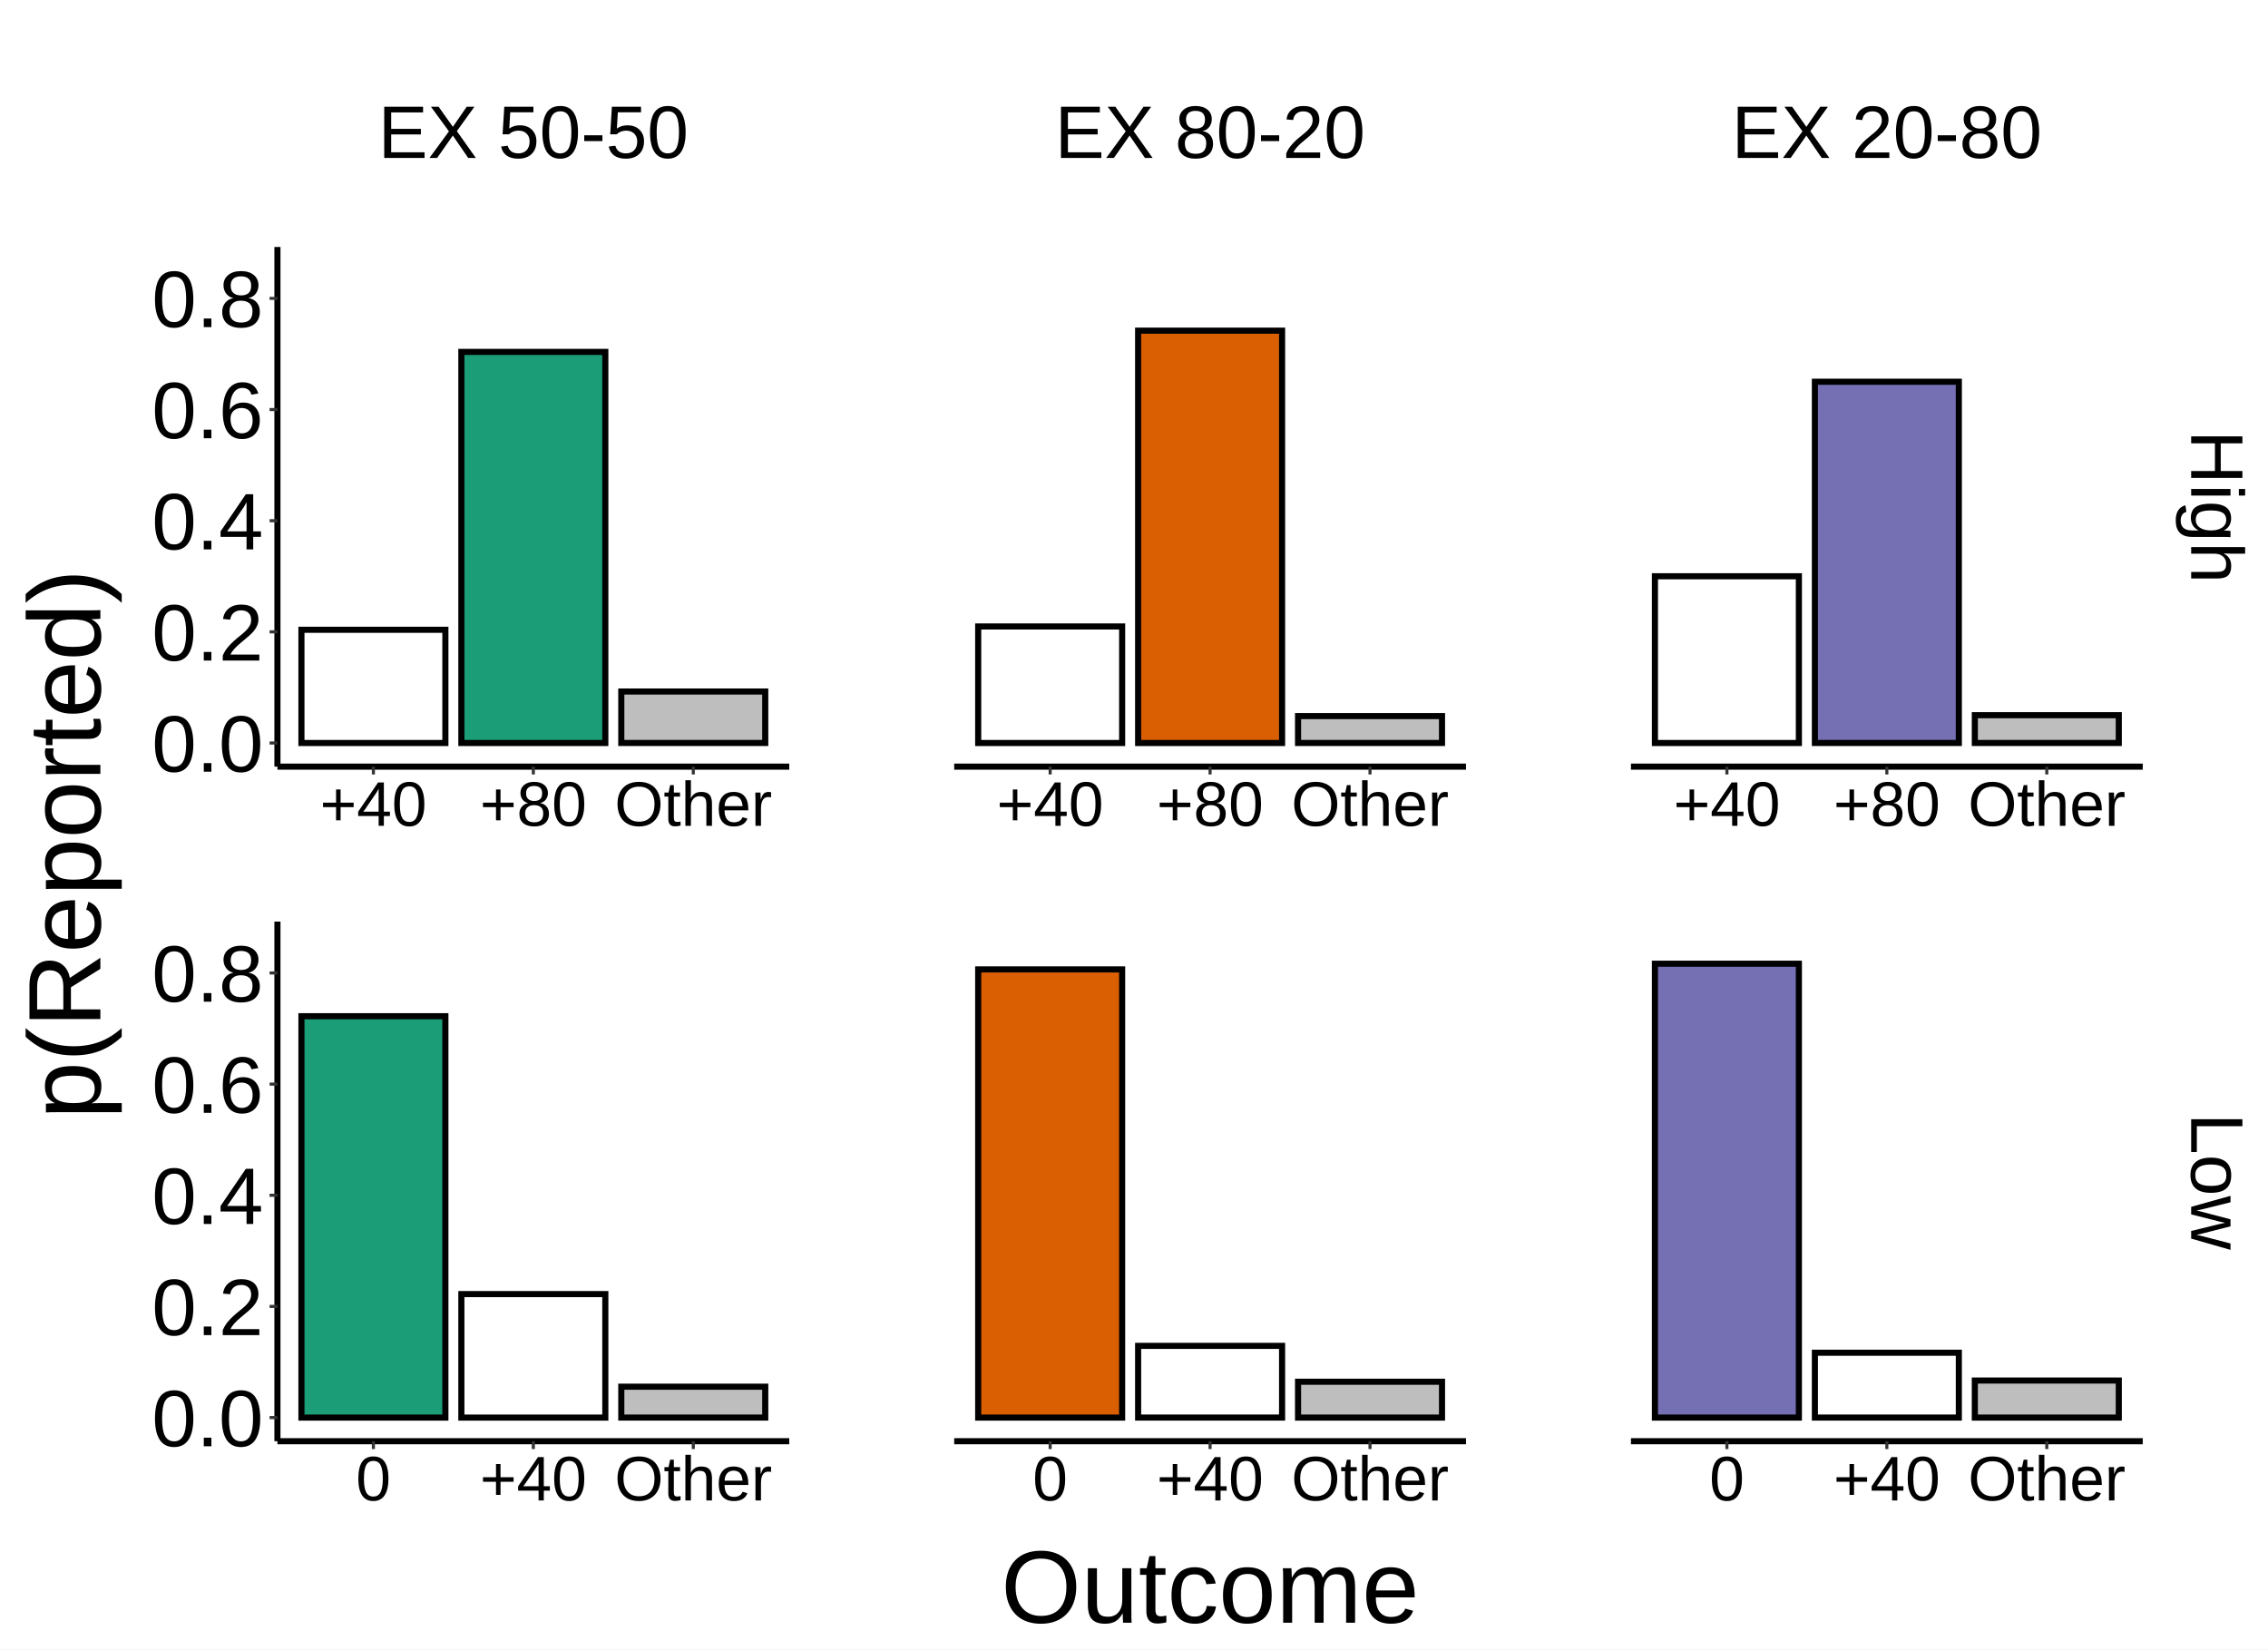
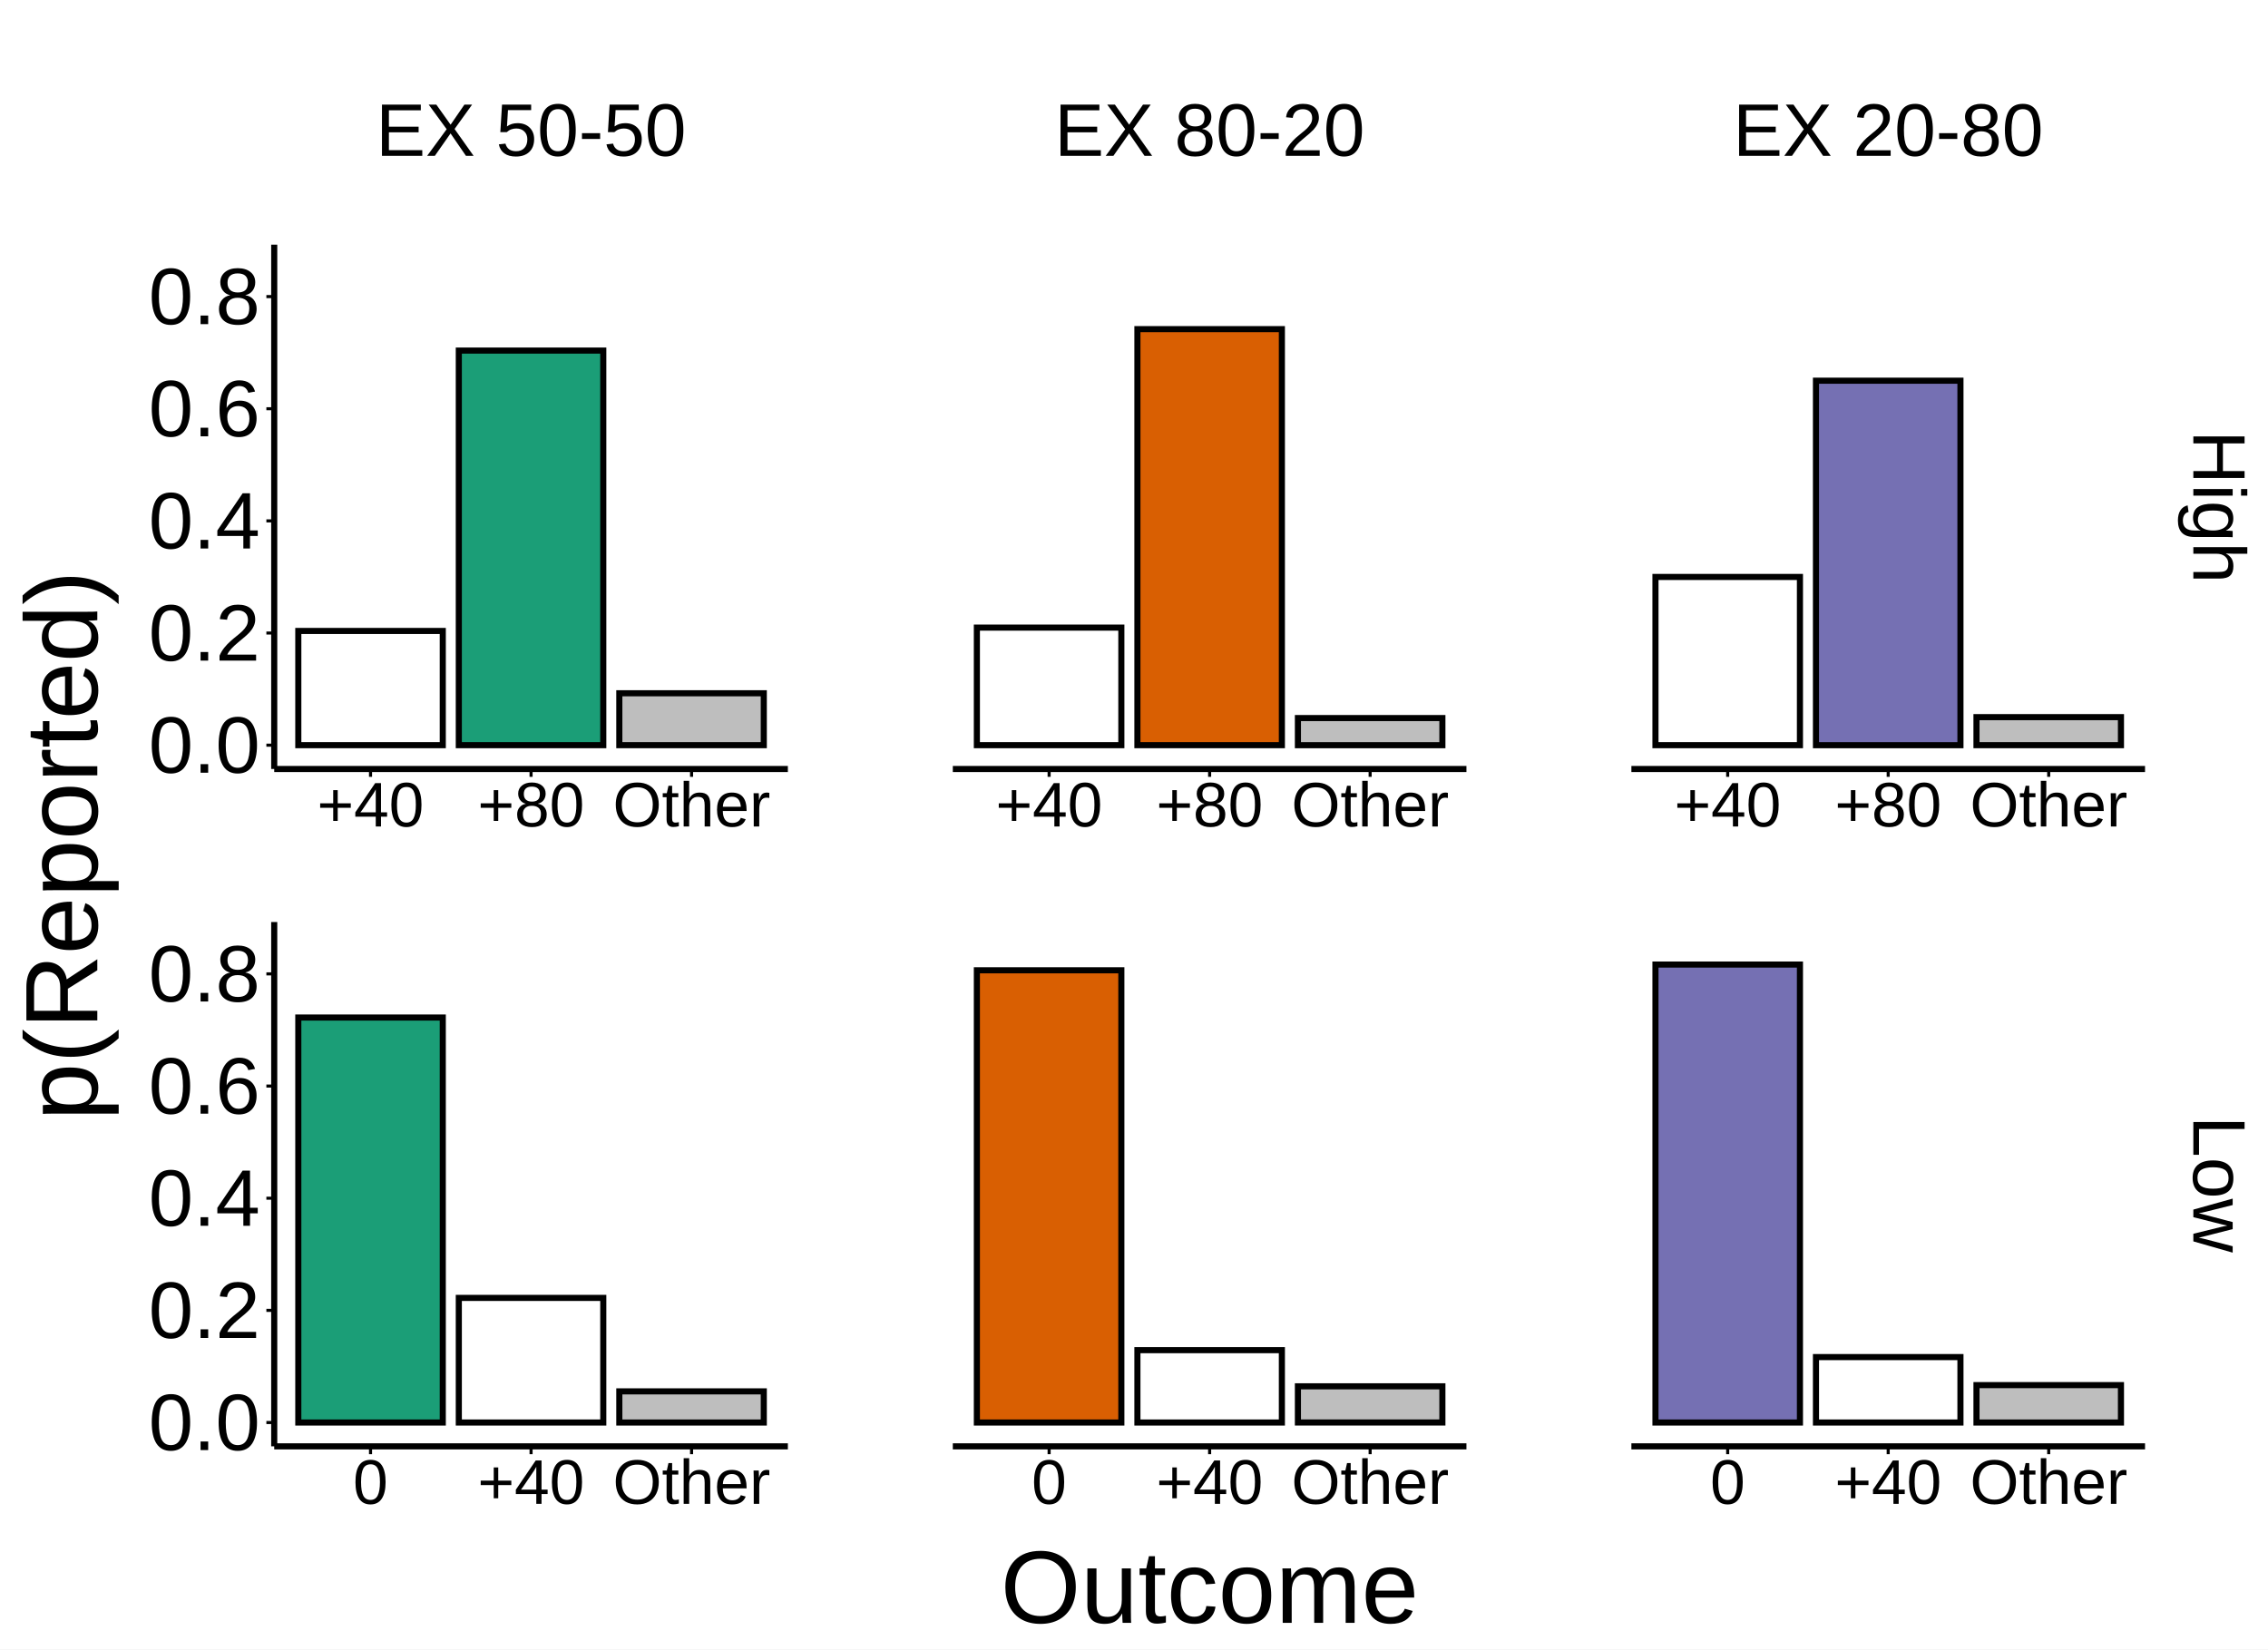
<svg xmlns="http://www.w3.org/2000/svg" width="792.00pt" height="576.00pt" viewBox="0 0 792.00 576.00">
  <g class="svglite">
    <defs>
      <style type="text/css">
    .svglite line, .svglite polyline, .svglite polygon, .svglite path, .svglite rect, .svglite circle {
      fill: none;
      stroke: #000000;
      stroke-linecap: round;
      stroke-linejoin: round;
      stroke-miterlimit: 10.00;
    }
    .svglite text {
      white-space: pre;
    }
    .svglite g.glyphgroup path {
      fill: inherit;
      stroke: none;
    }
  </style>
    </defs>
    <rect width="100%" height="100%" style="stroke: none; fill: #FFFFFF;" />
    <defs>
      <clipPath id="cpMC4wMHw3OTIuMDB8MC4wMHw1NzYuMDA=">
        <rect x="0.00" y="0.00" width="792.00" height="576.00" />
      </clipPath>
    </defs>
    <g clip-path="url(#cpMC4wMHw3OTIuMDB8MC4wMHw1NzYuMDA=)">
-       <rect x="0.00" y="0.00" width="792.00" height="576.00" style="stroke-width: 1.07; stroke: #FFFFFF; fill: #FFFFFF;" />
-     </g>
-     <defs>
-       <clipPath id="cpOTYuODh8Mjc1LjYxfDg2LjI2fDI2Ny43NA==">
-         <rect x="96.88" y="86.26" width="178.73" height="181.48" />
-       </clipPath>
-     </defs>
-     <g clip-path="url(#cpOTYuODh8Mjc1LjYxfDg2LjI2fDI2Ny43NA==)">
-       <rect x="96.88" y="86.26" width="178.73" height="181.48" style="stroke-width: 1.07; stroke: none; fill: #FFFFFF;" />
-       <rect x="105.26" y="219.95" width="50.27" height="39.54" style="stroke-width: 2.13; stroke-linecap: butt; stroke-linejoin: miter; fill: #FFFFFF;" />
-       <rect x="161.11" y="122.90" width="50.27" height="136.59" style="stroke-width: 2.13; stroke-linecap: butt; stroke-linejoin: miter; fill: #1B9E77;" />
-       <rect x="216.96" y="241.51" width="50.27" height="17.97" style="stroke-width: 2.13; stroke-linecap: butt; stroke-linejoin: miter; fill: #BEBEBE;" />
-     </g>
-     <g clip-path="url(#cpMC4wMHw3OTIuMDB8MC4wMHw1NzYuMDA=)">
- </g>
-     <defs>
-       <clipPath id="cpMzMzLjIxfDUxMS45NHw4Ni4yNnwyNjcuNzQ=">
-         <rect x="333.21" y="86.26" width="178.73" height="181.48" />
-       </clipPath>
-     </defs>
-     <g clip-path="url(#cpMzMzLjIxfDUxMS45NHw4Ni4yNnwyNjcuNzQ=)">
-       <rect x="333.21" y="86.26" width="178.73" height="181.48" style="stroke-width: 1.07; stroke: none; fill: #FFFFFF;" />
-       <rect x="341.59" y="218.79" width="50.27" height="40.70" style="stroke-width: 2.13; stroke-linecap: butt; stroke-linejoin: miter; fill: #FFFFFF;" />
-       <rect x="397.44" y="115.48" width="50.27" height="144.01" style="stroke-width: 2.13; stroke-linecap: butt; stroke-linejoin: miter; fill: #D95F02;" />
-       <rect x="453.29" y="250.09" width="50.27" height="9.39" style="stroke-width: 2.13; stroke-linecap: butt; stroke-linejoin: miter; fill: #BEBEBE;" />
-     </g>
-     <g clip-path="url(#cpMC4wMHw3OTIuMDB8MC4wMHw1NzYuMDA=)">
- </g>
-     <defs>
-       <clipPath id="cpNTY5LjU0fDc0OC4yNnw4Ni4yNnwyNjcuNzQ=">
-         <rect x="569.54" y="86.26" width="178.73" height="181.48" />
-       </clipPath>
-     </defs>
-     <g clip-path="url(#cpNTY5LjU0fDc0OC4yNnw4Ni4yNnwyNjcuNzQ=)">
-       <rect x="569.54" y="86.26" width="178.73" height="181.48" style="stroke-width: 1.07; stroke: none; fill: #FFFFFF;" />
-       <rect x="577.91" y="201.26" width="50.27" height="58.23" style="stroke-width: 2.13; stroke-linecap: butt; stroke-linejoin: miter; fill: #FFFFFF;" />
-       <rect x="633.77" y="133.32" width="50.27" height="126.16" style="stroke-width: 2.13; stroke-linecap: butt; stroke-linejoin: miter; fill: #7570B3;" />
-       <rect x="689.62" y="249.78" width="50.27" height="9.70" style="stroke-width: 2.13; stroke-linecap: butt; stroke-linejoin: miter; fill: #BEBEBE;" />
-     </g>
-     <g clip-path="url(#cpMC4wMHw3OTIuMDB8MC4wMHw1NzYuMDA=)">
- </g>
-     <defs>
-       <clipPath id="cpOTYuODh8Mjc1LjYxfDMyMS44Nnw1MDMuMzQ=">
-         <rect x="96.88" y="321.86" width="178.73" height="181.48" />
-       </clipPath>
-     </defs>
-     <g clip-path="url(#cpOTYuODh8Mjc1LjYxfDMyMS44Nnw1MDMuMzQ=)">
-       <rect x="96.88" y="321.86" width="178.73" height="181.48" style="stroke-width: 1.07; stroke: none; fill: #FFFFFF;" />
-       <rect x="161.11" y="451.96" width="50.27" height="43.13" style="stroke-width: 2.13; stroke-linecap: butt; stroke-linejoin: miter; fill: #FFFFFF;" />
-       <rect x="105.26" y="354.91" width="50.27" height="140.18" style="stroke-width: 2.13; stroke-linecap: butt; stroke-linejoin: miter; fill: #1B9E77;" />
-       <rect x="216.96" y="484.30" width="50.27" height="10.78" style="stroke-width: 2.13; stroke-linecap: butt; stroke-linejoin: miter; fill: #BEBEBE;" />
-     </g>
-     <g clip-path="url(#cpMC4wMHw3OTIuMDB8MC4wMHw1NzYuMDA=)">
- </g>
-     <defs>
-       <clipPath id="cpMzMzLjIxfDUxMS45NHwzMjEuODZ8NTAzLjM0">
-         <rect x="333.21" y="321.86" width="178.73" height="181.48" />
-       </clipPath>
-     </defs>
-     <g clip-path="url(#cpMzMzLjIxfDUxMS45NHwzMjEuODZ8NTAzLjM0)">
-       <rect x="333.21" y="321.86" width="178.73" height="181.48" style="stroke-width: 1.07; stroke: none; fill: #FFFFFF;" />
-       <rect x="397.44" y="470.04" width="50.27" height="25.04" style="stroke-width: 2.13; stroke-linecap: butt; stroke-linejoin: miter; fill: #FFFFFF;" />
-       <rect x="341.59" y="338.56" width="50.27" height="156.53" style="stroke-width: 2.13; stroke-linecap: butt; stroke-linejoin: miter; fill: #D95F02;" />
-       <rect x="453.29" y="482.57" width="50.27" height="12.52" style="stroke-width: 2.13; stroke-linecap: butt; stroke-linejoin: miter; fill: #BEBEBE;" />
-     </g>
-     <g clip-path="url(#cpMC4wMHw3OTIuMDB8MC4wMHw1NzYuMDA=)">
- </g>
-     <defs>
-       <clipPath id="cpNTY5LjU0fDc0OC4yNnwzMjEuODZ8NTAzLjM0">
-         <rect x="569.54" y="321.86" width="178.73" height="181.48" />
-       </clipPath>
-     </defs>
-     <g clip-path="url(#cpNTY5LjU0fDc0OC4yNnwzMjEuODZ8NTAzLjM0)">
-       <rect x="569.54" y="321.86" width="178.73" height="181.48" style="stroke-width: 1.07; stroke: none; fill: #FFFFFF;" />
-       <rect x="633.77" y="472.44" width="50.27" height="22.64" style="stroke-width: 2.13; stroke-linecap: butt; stroke-linejoin: miter; fill: #FFFFFF;" />
-       <rect x="577.91" y="336.58" width="50.27" height="158.51" style="stroke-width: 2.13; stroke-linecap: butt; stroke-linejoin: miter; fill: #7570B3;" />
-       <rect x="689.62" y="482.15" width="50.27" height="12.94" style="stroke-width: 2.13; stroke-linecap: butt; stroke-linejoin: miter; fill: #BEBEBE;" />
-     </g>
-     <g clip-path="url(#cpMC4wMHw3OTIuMDB8MC4wMHw1NzYuMDA=)">
- </g>
-     <defs>
-       <clipPath id="cpOTYuODh8Mjc1LjYxfDUuNDh8ODYuMjY=">
-         <rect x="96.88" y="5.48" width="178.73" height="80.78" />
-       </clipPath>
-     </defs>
-     <g clip-path="url(#cpOTYuODh8Mjc1LjYxfDUuNDh8ODYuMjY=)">
-       <rect x="96.88" y="5.48" width="178.73" height="80.78" style="stroke-width: 1.07; stroke: #FFFFFF; fill: #FFFFFF;" />
-       <text x="186.24" y="55.17" text-anchor="middle" style="font-size: 26.00px; font-family: &quot;Arial&quot;;" textLength="108.38px" lengthAdjust="spacingAndGlyphs">EX 50-50</text>
-     </g>
-     <g clip-path="url(#cpMC4wMHw3OTIuMDB8MC4wMHw1NzYuMDA=)">
- </g>
-     <defs>
-       <clipPath id="cpMzMzLjIxfDUxMS45NHw1LjQ4fDg2LjI2">
-         <rect x="333.21" y="5.48" width="178.73" height="80.78" />
-       </clipPath>
-     </defs>
-     <g clip-path="url(#cpMzMzLjIxfDUxMS45NHw1LjQ4fDg2LjI2)">
-       <rect x="333.21" y="5.48" width="178.73" height="80.78" style="stroke-width: 1.07; stroke: #FFFFFF; fill: #FFFFFF;" />
-       <text x="422.57" y="55.17" text-anchor="middle" style="font-size: 26.00px; font-family: &quot;Arial&quot;;" textLength="108.38px" lengthAdjust="spacingAndGlyphs">EX 80-20</text>
-     </g>
-     <g clip-path="url(#cpMC4wMHw3OTIuMDB8MC4wMHw1NzYuMDA=)">
- </g>
-     <defs>
-       <clipPath id="cpNTY5LjU0fDc0OC4yNnw1LjQ4fDg2LjI2">
-         <rect x="569.54" y="5.48" width="178.73" height="80.78" />
-       </clipPath>
-     </defs>
-     <g clip-path="url(#cpNTY5LjU0fDc0OC4yNnw1LjQ4fDg2LjI2)">
-       <rect x="569.54" y="5.48" width="178.73" height="80.78" style="stroke-width: 1.07; stroke: #FFFFFF; fill: #FFFFFF;" />
-       <text x="658.90" y="55.17" text-anchor="middle" style="font-size: 26.00px; font-family: &quot;Arial&quot;;" textLength="108.38px" lengthAdjust="spacingAndGlyphs">EX 20-80</text>
-     </g>
-     <g clip-path="url(#cpMC4wMHw3OTIuMDB8MC4wMHw1NzYuMDA=)">
- </g>
-     <defs>
-       <clipPath id="cpNzQ4LjI2fDc4Ni41Mnw4Ni4yNnwyNjcuNzQ=">
-         <rect x="748.26" y="86.26" width="38.26" height="181.48" />
-       </clipPath>
-     </defs>
-     <g clip-path="url(#cpNzQ4LjI2fDc4Ni41Mnw4Ni4yNnwyNjcuNzQ=)">
-       <rect x="748.26" y="86.26" width="38.26" height="181.48" style="stroke-width: 1.07; stroke: #FFFFFF; fill: #FFFFFF;" />
-       <text transform="translate(765.17,177.00) rotate(90)" text-anchor="middle" style="font-size: 26.00px; font-family: &quot;Arial&quot;;" textLength="53.47px" lengthAdjust="spacingAndGlyphs">High</text>
-     </g>
-     <g clip-path="url(#cpMC4wMHw3OTIuMDB8MC4wMHw1NzYuMDA=)">
- </g>
-     <defs>
-       <clipPath id="cpNzQ4LjI2fDc4Ni41MnwzMjEuODZ8NTAzLjM0">
-         <rect x="748.26" y="321.86" width="38.26" height="181.48" />
-       </clipPath>
-     </defs>
-     <g clip-path="url(#cpNzQ4LjI2fDc4Ni41MnwzMjEuODZ8NTAzLjM0)">
-       <rect x="748.26" y="321.86" width="38.26" height="181.48" style="stroke-width: 1.07; stroke: #FFFFFF; fill: #FFFFFF;" />
-       <text transform="translate(765.17,412.60) rotate(90)" text-anchor="middle" style="font-size: 26.00px; font-family: &quot;Arial&quot;;" textLength="47.69px" lengthAdjust="spacingAndGlyphs">Low</text>
-     </g>
-     <g clip-path="url(#cpMC4wMHw3OTIuMDB8MC4wMHw1NzYuMDA=)">
-       <polyline points="96.88,503.34 275.61,503.34 " style="stroke-width: 2.13; stroke-linecap: butt;" />
-       <polyline points="130.39,506.08 130.39,503.34 " style="stroke-width: 1.07; stroke: #333333; stroke-linecap: butt;" />
-       <polyline points="186.24,506.08 186.24,503.34 " style="stroke-width: 1.07; stroke: #333333; stroke-linecap: butt;" />
-       <polyline points="242.10,506.08 242.10,503.34 " style="stroke-width: 1.07; stroke: #333333; stroke-linecap: butt;" />
-       <text x="130.39" y="524.02" text-anchor="middle" style="font-size: 22.00px; font-family: &quot;Arial&quot;;" textLength="12.23px" lengthAdjust="spacingAndGlyphs">0</text>
-       <text x="186.24" y="524.02" text-anchor="middle" style="font-size: 22.00px; font-family: &quot;Arial&quot;;" textLength="37.31px" lengthAdjust="spacingAndGlyphs">+40</text>
-       <text x="242.10" y="524.02" text-anchor="middle" style="font-size: 22.00px; font-family: &quot;Arial&quot;;" textLength="55.02px" lengthAdjust="spacingAndGlyphs">Other</text>
-       <polyline points="333.21,503.34 511.94,503.34 " style="stroke-width: 2.13; stroke-linecap: butt;" />
-       <polyline points="366.72,506.08 366.72,503.34 " style="stroke-width: 1.07; stroke: #333333; stroke-linecap: butt;" />
-       <polyline points="422.57,506.08 422.57,503.34 " style="stroke-width: 1.07; stroke: #333333; stroke-linecap: butt;" />
-       <polyline points="478.42,506.08 478.42,503.34 " style="stroke-width: 1.07; stroke: #333333; stroke-linecap: butt;" />
-       <text x="366.72" y="524.02" text-anchor="middle" style="font-size: 22.00px; font-family: &quot;Arial&quot;;" textLength="12.23px" lengthAdjust="spacingAndGlyphs">0</text>
-       <text x="422.57" y="524.02" text-anchor="middle" style="font-size: 22.00px; font-family: &quot;Arial&quot;;" textLength="37.31px" lengthAdjust="spacingAndGlyphs">+40</text>
-       <text x="478.42" y="524.02" text-anchor="middle" style="font-size: 22.00px; font-family: &quot;Arial&quot;;" textLength="55.02px" lengthAdjust="spacingAndGlyphs">Other</text>
-       <polyline points="569.54,503.34 748.26,503.34 " style="stroke-width: 2.13; stroke-linecap: butt;" />
-       <polyline points="603.05,506.08 603.05,503.34 " style="stroke-width: 1.07; stroke: #333333; stroke-linecap: butt;" />
-       <polyline points="658.90,506.08 658.90,503.34 " style="stroke-width: 1.07; stroke: #333333; stroke-linecap: butt;" />
-       <polyline points="714.75,506.08 714.75,503.34 " style="stroke-width: 1.07; stroke: #333333; stroke-linecap: butt;" />
-       <text x="603.05" y="524.02" text-anchor="middle" style="font-size: 22.00px; font-family: &quot;Arial&quot;;" textLength="12.23px" lengthAdjust="spacingAndGlyphs">0</text>
-       <text x="658.90" y="524.02" text-anchor="middle" style="font-size: 22.00px; font-family: &quot;Arial&quot;;" textLength="37.31px" lengthAdjust="spacingAndGlyphs">+40</text>
-       <text x="714.75" y="524.02" text-anchor="middle" style="font-size: 22.00px; font-family: &quot;Arial&quot;;" textLength="55.02px" lengthAdjust="spacingAndGlyphs">Other</text>
-       <polyline points="96.88,267.74 275.61,267.74 " style="stroke-width: 2.13; stroke-linecap: butt;" />
-       <polyline points="130.39,270.48 130.39,267.74 " style="stroke-width: 1.07; stroke: #333333; stroke-linecap: butt;" />
-       <polyline points="186.24,270.48 186.24,267.74 " style="stroke-width: 1.07; stroke: #333333; stroke-linecap: butt;" />
-       <polyline points="242.10,270.48 242.10,267.74 " style="stroke-width: 1.07; stroke: #333333; stroke-linecap: butt;" />
-       <text x="130.39" y="288.42" text-anchor="middle" style="font-size: 22.00px; font-family: &quot;Arial&quot;;" textLength="37.31px" lengthAdjust="spacingAndGlyphs">+40</text>
-       <text x="186.24" y="288.42" text-anchor="middle" style="font-size: 22.00px; font-family: &quot;Arial&quot;;" textLength="37.31px" lengthAdjust="spacingAndGlyphs">+80</text>
-       <text x="242.10" y="288.42" text-anchor="middle" style="font-size: 22.00px; font-family: &quot;Arial&quot;;" textLength="55.02px" lengthAdjust="spacingAndGlyphs">Other</text>
-       <polyline points="333.21,267.74 511.94,267.74 " style="stroke-width: 2.13; stroke-linecap: butt;" />
-       <polyline points="366.72,270.48 366.72,267.74 " style="stroke-width: 1.07; stroke: #333333; stroke-linecap: butt;" />
-       <polyline points="422.57,270.48 422.57,267.74 " style="stroke-width: 1.07; stroke: #333333; stroke-linecap: butt;" />
-       <polyline points="478.42,270.48 478.42,267.74 " style="stroke-width: 1.07; stroke: #333333; stroke-linecap: butt;" />
-       <text x="366.72" y="288.42" text-anchor="middle" style="font-size: 22.00px; font-family: &quot;Arial&quot;;" textLength="37.31px" lengthAdjust="spacingAndGlyphs">+40</text>
-       <text x="422.57" y="288.42" text-anchor="middle" style="font-size: 22.00px; font-family: &quot;Arial&quot;;" textLength="37.31px" lengthAdjust="spacingAndGlyphs">+80</text>
-       <text x="478.42" y="288.42" text-anchor="middle" style="font-size: 22.00px; font-family: &quot;Arial&quot;;" textLength="55.02px" lengthAdjust="spacingAndGlyphs">Other</text>
-       <polyline points="569.54,267.74 748.26,267.74 " style="stroke-width: 2.13; stroke-linecap: butt;" />
-       <polyline points="603.05,270.48 603.05,267.74 " style="stroke-width: 1.07; stroke: #333333; stroke-linecap: butt;" />
-       <polyline points="658.90,270.48 658.90,267.74 " style="stroke-width: 1.07; stroke: #333333; stroke-linecap: butt;" />
-       <polyline points="714.75,270.48 714.75,267.74 " style="stroke-width: 1.07; stroke: #333333; stroke-linecap: butt;" />
-       <text x="603.05" y="288.42" text-anchor="middle" style="font-size: 22.00px; font-family: &quot;Arial&quot;;" textLength="37.31px" lengthAdjust="spacingAndGlyphs">+40</text>
-       <text x="658.90" y="288.42" text-anchor="middle" style="font-size: 22.00px; font-family: &quot;Arial&quot;;" textLength="37.31px" lengthAdjust="spacingAndGlyphs">+80</text>
-       <text x="714.75" y="288.42" text-anchor="middle" style="font-size: 22.00px; font-family: &quot;Arial&quot;;" textLength="55.02px" lengthAdjust="spacingAndGlyphs">Other</text>
-       <polyline points="96.88,267.74 96.88,86.26 " style="stroke-width: 2.13; stroke-linecap: butt;" />
-       <text x="91.95" y="269.51" text-anchor="end" style="font-size: 28.00px; font-family: &quot;Arial&quot;;" textLength="38.94px" lengthAdjust="spacingAndGlyphs">0.0</text>
-       <text x="91.95" y="230.69" text-anchor="end" style="font-size: 28.00px; font-family: &quot;Arial&quot;;" textLength="38.94px" lengthAdjust="spacingAndGlyphs">0.2</text>
-       <text x="91.95" y="191.87" text-anchor="end" style="font-size: 28.00px; font-family: &quot;Arial&quot;;" textLength="38.94px" lengthAdjust="spacingAndGlyphs">0.4</text>
-       <text x="91.95" y="153.05" text-anchor="end" style="font-size: 28.00px; font-family: &quot;Arial&quot;;" textLength="38.94px" lengthAdjust="spacingAndGlyphs">0.6</text>
-       <text x="91.95" y="114.23" text-anchor="end" style="font-size: 28.00px; font-family: &quot;Arial&quot;;" textLength="38.94px" lengthAdjust="spacingAndGlyphs">0.8</text>
-       <polyline points="94.14,259.49 96.88,259.49 " style="stroke-width: 1.07; stroke: #333333; stroke-linecap: butt;" />
-       <polyline points="94.14,220.67 96.88,220.67 " style="stroke-width: 1.07; stroke: #333333; stroke-linecap: butt;" />
-       <polyline points="94.14,181.85 96.88,181.85 " style="stroke-width: 1.07; stroke: #333333; stroke-linecap: butt;" />
-       <polyline points="94.14,143.03 96.88,143.03 " style="stroke-width: 1.07; stroke: #333333; stroke-linecap: butt;" />
-       <polyline points="94.14,104.21 96.88,104.21 " style="stroke-width: 1.07; stroke: #333333; stroke-linecap: butt;" />
-       <polyline points="96.88,503.34 96.88,321.86 " style="stroke-width: 2.13; stroke-linecap: butt;" />
-       <text x="91.95" y="505.11" text-anchor="end" style="font-size: 28.00px; font-family: &quot;Arial&quot;;" textLength="38.94px" lengthAdjust="spacingAndGlyphs">0.0</text>
-       <text x="91.95" y="466.29" text-anchor="end" style="font-size: 28.00px; font-family: &quot;Arial&quot;;" textLength="38.94px" lengthAdjust="spacingAndGlyphs">0.2</text>
-       <text x="91.95" y="427.47" text-anchor="end" style="font-size: 28.00px; font-family: &quot;Arial&quot;;" textLength="38.94px" lengthAdjust="spacingAndGlyphs">0.4</text>
-       <text x="91.95" y="388.65" text-anchor="end" style="font-size: 28.00px; font-family: &quot;Arial&quot;;" textLength="38.94px" lengthAdjust="spacingAndGlyphs">0.6</text>
-       <text x="91.95" y="349.83" text-anchor="end" style="font-size: 28.00px; font-family: &quot;Arial&quot;;" textLength="38.94px" lengthAdjust="spacingAndGlyphs">0.8</text>
-       <polyline points="94.14,495.09 96.88,495.09 " style="stroke-width: 1.07; stroke: #333333; stroke-linecap: butt;" />
-       <polyline points="94.14,456.27 96.88,456.27 " style="stroke-width: 1.07; stroke: #333333; stroke-linecap: butt;" />
-       <polyline points="94.14,417.45 96.88,417.45 " style="stroke-width: 1.07; stroke: #333333; stroke-linecap: butt;" />
-       <polyline points="94.14,378.63 96.88,378.63 " style="stroke-width: 1.07; stroke: #333333; stroke-linecap: butt;" />
-       <polyline points="94.14,339.81 96.88,339.81 " style="stroke-width: 1.07; stroke: #333333; stroke-linecap: butt;" />
-       <text x="422.57" y="566.73" text-anchor="middle" style="font-size: 36.00px; font-family: &quot;Arial&quot;;" textLength="146.03px" lengthAdjust="spacingAndGlyphs">Outcome</text>
-       <text transform="translate(35.05,294.80) rotate(-90)" text-anchor="middle" style="font-size: 36.00px; font-family: &quot;Arial&quot;;" textLength="192.05px" lengthAdjust="spacingAndGlyphs">p(Reported)</text>
+       <rect x="0" y="0.00" width="792.00" height="576.00" style="stroke-width: 1.07; stroke: #FFFFFF; fill: #FFFFFF;" />
+     </g>
+     <defs>
+       <clipPath id="cpOTUuNzZ8Mjc1LjEzfDg1LjQ2fDI2OC41Nw==">
+         <rect x="95.76" y="85.46" width="179.36" height="183.11" />
+       </clipPath>
+     </defs>
+     <g clip-path="url(#cpOTUuNzZ8Mjc1LjEzfDg1LjQ2fDI2OC41Nw==)">
+       <rect x="95.76" y="85.46" width="179.36" height="183.11" style="stroke-width: 1.07; stroke: none; fill: #FFFFFF;" />
+       <rect x="104.17" y="220.36" width="50.45" height="39.89" style="stroke-width: 2.13; stroke-linecap: butt; stroke-linejoin: miter; fill: #FFFFFF;" />
+       <rect x="160.22" y="122.44" width="50.45" height="137.81" style="stroke-width: 2.13; stroke-linecap: butt; stroke-linejoin: miter; fill: #1B9E77;" />
+       <rect x="216.27" y="242.12" width="50.45" height="18.13" style="stroke-width: 2.13; stroke-linecap: butt; stroke-linejoin: miter; fill: #BEBEBE;" />
+     </g>
+     <g clip-path="url(#cpMC4wMHw3OTIuMDB8MC4wMHw1NzYuMDA=)">
+ </g>
+     <defs>
+       <clipPath id="cpMzMyLjczfDUxMi4wOXw4NS40NnwyNjguNTc=">
+         <rect x="332.73" y="85.46" width="179.36" height="183.11" />
+       </clipPath>
+     </defs>
+     <g clip-path="url(#cpMzMyLjczfDUxMi4wOXw4NS40NnwyNjguNTc=)">
+       <rect x="332.73" y="85.46" width="179.36" height="183.11" style="stroke-width: 1.07; stroke: none; fill: #FFFFFF;" />
+       <rect x="341.13" y="219.19" width="50.45" height="41.06" style="stroke-width: 2.13; stroke-linecap: butt; stroke-linejoin: miter; fill: #FFFFFF;" />
+       <rect x="397.19" y="114.95" width="50.45" height="145.30" style="stroke-width: 2.13; stroke-linecap: butt; stroke-linejoin: miter; fill: #D95F02;" />
+       <rect x="453.24" y="250.78" width="50.45" height="9.48" style="stroke-width: 2.13; stroke-linecap: butt; stroke-linejoin: miter; fill: #BEBEBE;" />
+     </g>
+     <g clip-path="url(#cpMC4wMHw3OTIuMDB8MC4wMHw1NzYuMDA=)">
+ </g>
+     <defs>
+       <clipPath id="cpNTY5LjY5fDc0OS4wNnw4NS40NnwyNjguNTc=">
+         <rect x="569.69" y="85.46" width="179.36" height="183.11" />
+       </clipPath>
+     </defs>
+     <g clip-path="url(#cpNTY5LjY5fDc0OS4wNnw4NS40NnwyNjguNTc=)">
+       <rect x="569.69" y="85.46" width="179.36" height="183.11" style="stroke-width: 1.07; stroke: none; fill: #FFFFFF;" />
+       <rect x="578.10" y="201.50" width="50.45" height="58.75" style="stroke-width: 2.13; stroke-linecap: butt; stroke-linejoin: miter; fill: #FFFFFF;" />
+       <rect x="634.15" y="132.96" width="50.45" height="127.30" style="stroke-width: 2.13; stroke-linecap: butt; stroke-linejoin: miter; fill: #7570B3;" />
+       <rect x="690.20" y="250.46" width="50.45" height="9.79" style="stroke-width: 2.13; stroke-linecap: butt; stroke-linejoin: miter; fill: #BEBEBE;" />
+     </g>
+     <g clip-path="url(#cpMC4wMHw3OTIuMDB8MC4wMHw1NzYuMDA=)">
+ </g>
+     <defs>
+       <clipPath id="cpOTUuNzZ8Mjc1LjEzfDMyMi4wMnw1MDUuMTM=">
+         <rect x="95.76" y="322.02" width="179.36" height="183.11" />
+       </clipPath>
+     </defs>
+     <g clip-path="url(#cpOTUuNzZ8Mjc1LjEzfDMyMi4wMnw1MDUuMTM=)">
+       <rect x="95.76" y="322.02" width="179.36" height="183.11" style="stroke-width: 1.07; stroke: none; fill: #FFFFFF;" />
+       <rect x="160.22" y="453.29" width="50.45" height="43.52" style="stroke-width: 2.13; stroke-linecap: butt; stroke-linejoin: miter; fill: #FFFFFF;" />
+       <rect x="104.17" y="355.37" width="50.45" height="141.44" style="stroke-width: 2.13; stroke-linecap: butt; stroke-linejoin: miter; fill: #1B9E77;" />
+       <rect x="216.27" y="485.93" width="50.45" height="10.88" style="stroke-width: 2.13; stroke-linecap: butt; stroke-linejoin: miter; fill: #BEBEBE;" />
+     </g>
+     <g clip-path="url(#cpMC4wMHw3OTIuMDB8MC4wMHw1NzYuMDA=)">
+ </g>
+     <defs>
+       <clipPath id="cpMzMyLjczfDUxMi4wOXwzMjIuMDJ8NTA1LjEz">
+         <rect x="332.73" y="322.02" width="179.36" height="183.11" />
+       </clipPath>
+     </defs>
+     <g clip-path="url(#cpMzMyLjczfDUxMi4wOXwzMjIuMDJ8NTA1LjEz)">
+       <rect x="332.73" y="322.02" width="179.36" height="183.11" style="stroke-width: 1.07; stroke: none; fill: #FFFFFF;" />
+       <rect x="397.19" y="471.54" width="50.45" height="25.27" style="stroke-width: 2.13; stroke-linecap: butt; stroke-linejoin: miter; fill: #FFFFFF;" />
+       <rect x="341.13" y="338.87" width="50.45" height="157.94" style="stroke-width: 2.13; stroke-linecap: butt; stroke-linejoin: miter; fill: #D95F02;" />
+       <rect x="453.24" y="484.17" width="50.45" height="12.63" style="stroke-width: 2.13; stroke-linecap: butt; stroke-linejoin: miter; fill: #BEBEBE;" />
+     </g>
+     <g clip-path="url(#cpMC4wMHw3OTIuMDB8MC4wMHw1NzYuMDA=)">
+ </g>
+     <defs>
+       <clipPath id="cpNTY5LjY5fDc0OS4wNnwzMjIuMDJ8NTA1LjEz">
+         <rect x="569.69" y="322.02" width="179.36" height="183.11" />
+       </clipPath>
+     </defs>
+     <g clip-path="url(#cpNTY5LjY5fDc0OS4wNnwzMjIuMDJ8NTA1LjEz)">
+       <rect x="569.69" y="322.02" width="179.36" height="183.11" style="stroke-width: 1.07; stroke: none; fill: #FFFFFF;" />
+       <rect x="634.15" y="473.96" width="50.45" height="22.85" style="stroke-width: 2.13; stroke-linecap: butt; stroke-linejoin: miter; fill: #FFFFFF;" />
+       <rect x="578.10" y="336.87" width="50.45" height="159.94" style="stroke-width: 2.13; stroke-linecap: butt; stroke-linejoin: miter; fill: #7570B3;" />
+       <rect x="690.20" y="483.75" width="50.45" height="13.06" style="stroke-width: 2.13; stroke-linecap: butt; stroke-linejoin: miter; fill: #BEBEBE;" />
+     </g>
+     <g clip-path="url(#cpMC4wMHw3OTIuMDB8MC4wMHw1NzYuMDA=)">
+ </g>
+     <defs>
+       <clipPath id="cpOTUuNzZ8Mjc1LjEzfDUuNDh8ODUuNDY=">
+         <rect x="95.76" y="5.48" width="179.36" height="79.98" />
+       </clipPath>
+     </defs>
+     <g clip-path="url(#cpOTUuNzZ8Mjc1LjEzfDUuNDh8ODUuNDY=)">
+       <rect x="95.76" y="5.48" width="179.36" height="79.98" style="stroke-width: 1.07; stroke: #FFFFFF; fill: #FFFFFF;" />
+       <text x="185.45" y="54.42" text-anchor="middle" style="font-size: 26.00px; font-family: &quot;Liberation Sans&quot;;" textLength="108.38px" lengthAdjust="spacingAndGlyphs">EX 50-50</text>
+     </g>
+     <g clip-path="url(#cpMC4wMHw3OTIuMDB8MC4wMHw1NzYuMDA=)">
+ </g>
+     <defs>
+       <clipPath id="cpMzMyLjczfDUxMi4wOXw1LjQ4fDg1LjQ2">
+         <rect x="332.73" y="5.48" width="179.36" height="79.98" />
+       </clipPath>
+     </defs>
+     <g clip-path="url(#cpMzMyLjczfDUxMi4wOXw1LjQ4fDg1LjQ2)">
+       <rect x="332.73" y="5.48" width="179.36" height="79.98" style="stroke-width: 1.07; stroke: #FFFFFF; fill: #FFFFFF;" />
+       <text x="422.41" y="54.42" text-anchor="middle" style="font-size: 26.00px; font-family: &quot;Liberation Sans&quot;;" textLength="108.38px" lengthAdjust="spacingAndGlyphs">EX 80-20</text>
+     </g>
+     <g clip-path="url(#cpMC4wMHw3OTIuMDB8MC4wMHw1NzYuMDA=)">
+ </g>
+     <defs>
+       <clipPath id="cpNTY5LjY5fDc0OS4wNnw1LjQ4fDg1LjQ2">
+         <rect x="569.69" y="5.48" width="179.36" height="79.98" />
+       </clipPath>
+     </defs>
+     <g clip-path="url(#cpNTY5LjY5fDc0OS4wNnw1LjQ4fDg1LjQ2)">
+       <rect x="569.69" y="5.48" width="179.36" height="79.98" style="stroke-width: 1.07; stroke: #FFFFFF; fill: #FFFFFF;" />
+       <text x="659.37" y="54.42" text-anchor="middle" style="font-size: 26.00px; font-family: &quot;Liberation Sans&quot;;" textLength="108.38px" lengthAdjust="spacingAndGlyphs">EX 20-80</text>
+     </g>
+     <g clip-path="url(#cpMC4wMHw3OTIuMDB8MC4wMHw1NzYuMDA=)">
+ </g>
+     <defs>
+       <clipPath id="cpNzQ5LjA2fDc4Ni41Mnw4NS40NnwyNjguNTc=">
+         <rect x="749.06" y="85.46" width="37.47" height="183.11" />
+       </clipPath>
+     </defs>
+     <g clip-path="url(#cpNzQ5LjA2fDc4Ni41Mnw4NS40NnwyNjguNTc=)">
+       <rect x="749.06" y="85.46" width="37.47" height="183.11" style="stroke-width: 1.07; stroke: #FFFFFF; fill: #FFFFFF;" />
+       <text transform="translate(765.93,177.02) rotate(90)" text-anchor="middle" style="font-size: 26.00px; font-family: &quot;Liberation Sans&quot;;" textLength="53.47px" lengthAdjust="spacingAndGlyphs">High</text>
+     </g>
+     <g clip-path="url(#cpMC4wMHw3OTIuMDB8MC4wMHw1NzYuMDA=)">
+ </g>
+     <defs>
+       <clipPath id="cpNzQ5LjA2fDc4Ni41MnwzMjIuMDJ8NTA1LjEz">
+         <rect x="749.06" y="322.02" width="37.47" height="183.11" />
+       </clipPath>
+     </defs>
+     <g clip-path="url(#cpNzQ5LjA2fDc4Ni41MnwzMjIuMDJ8NTA1LjEz)">
+       <rect x="749.06" y="322.02" width="37.47" height="183.11" style="stroke-width: 1.07; stroke: #FFFFFF; fill: #FFFFFF;" />
+       <text transform="translate(765.93,413.57) rotate(90)" text-anchor="middle" style="font-size: 26.00px; font-family: &quot;Liberation Sans&quot;;" textLength="47.69px" lengthAdjust="spacingAndGlyphs">Low</text>
+     </g>
+     <g clip-path="url(#cpMC4wMHw3OTIuMDB8MC4wMHw1NzYuMDA=)">
+       <polyline points="95.76,505.13 275.13,505.13 " style="stroke-width: 2.13; stroke-linecap: butt;" />
+       <polyline points="129.39,507.87 129.39,505.13 " style="stroke-width: 1.07; stroke-linecap: butt;" />
+       <polyline points="185.45,507.87 185.45,505.13 " style="stroke-width: 1.07; stroke-linecap: butt;" />
+       <polyline points="241.50,507.87 241.50,505.13 " style="stroke-width: 1.07; stroke-linecap: butt;" />
+       <text x="129.39" y="525.20" text-anchor="middle" style="font-size: 22.00px; font-family: &quot;Liberation Sans&quot;;" textLength="12.23px" lengthAdjust="spacingAndGlyphs">0</text>
+       <text x="185.45" y="525.20" text-anchor="middle" style="font-size: 22.00px; font-family: &quot;Liberation Sans&quot;;" textLength="37.31px" lengthAdjust="spacingAndGlyphs">+40</text>
+       <text x="241.50" y="525.20" text-anchor="middle" style="font-size: 22.00px; font-family: &quot;Liberation Sans&quot;;" textLength="55.02px" lengthAdjust="spacingAndGlyphs">Other</text>
+       <polyline points="332.73,505.13 512.09,505.13 " style="stroke-width: 2.13; stroke-linecap: butt;" />
+       <polyline points="366.36,507.87 366.36,505.13 " style="stroke-width: 1.07; stroke-linecap: butt;" />
+       <polyline points="422.41,507.87 422.41,505.13 " style="stroke-width: 1.07; stroke-linecap: butt;" />
+       <polyline points="478.46,507.87 478.46,505.13 " style="stroke-width: 1.07; stroke-linecap: butt;" />
+       <text x="366.36" y="525.20" text-anchor="middle" style="font-size: 22.00px; font-family: &quot;Liberation Sans&quot;;" textLength="12.23px" lengthAdjust="spacingAndGlyphs">0</text>
+       <text x="422.41" y="525.20" text-anchor="middle" style="font-size: 22.00px; font-family: &quot;Liberation Sans&quot;;" textLength="37.31px" lengthAdjust="spacingAndGlyphs">+40</text>
+       <text x="478.46" y="525.20" text-anchor="middle" style="font-size: 22.00px; font-family: &quot;Liberation Sans&quot;;" textLength="55.02px" lengthAdjust="spacingAndGlyphs">Other</text>
+       <polyline points="569.69,505.13 749.06,505.13 " style="stroke-width: 2.13; stroke-linecap: butt;" />
+       <polyline points="603.32,507.87 603.32,505.13 " style="stroke-width: 1.07; stroke-linecap: butt;" />
+       <polyline points="659.37,507.87 659.37,505.13 " style="stroke-width: 1.07; stroke-linecap: butt;" />
+       <polyline points="715.42,507.87 715.42,505.13 " style="stroke-width: 1.07; stroke-linecap: butt;" />
+       <text x="603.32" y="525.20" text-anchor="middle" style="font-size: 22.00px; font-family: &quot;Liberation Sans&quot;;" textLength="12.23px" lengthAdjust="spacingAndGlyphs">0</text>
+       <text x="659.37" y="525.20" text-anchor="middle" style="font-size: 22.00px; font-family: &quot;Liberation Sans&quot;;" textLength="37.31px" lengthAdjust="spacingAndGlyphs">+40</text>
+       <text x="715.42" y="525.20" text-anchor="middle" style="font-size: 22.00px; font-family: &quot;Liberation Sans&quot;;" textLength="55.02px" lengthAdjust="spacingAndGlyphs">Other</text>
+       <polyline points="95.76,268.57 275.13,268.57 " style="stroke-width: 2.13; stroke-linecap: butt;" />
+       <polyline points="129.39,271.31 129.39,268.57 " style="stroke-width: 1.07; stroke-linecap: butt;" />
+       <polyline points="185.45,271.31 185.45,268.57 " style="stroke-width: 1.07; stroke-linecap: butt;" />
+       <polyline points="241.50,271.31 241.50,268.57 " style="stroke-width: 1.07; stroke-linecap: butt;" />
+       <text x="129.39" y="288.65" text-anchor="middle" style="font-size: 22.00px; font-family: &quot;Liberation Sans&quot;;" textLength="37.31px" lengthAdjust="spacingAndGlyphs">+40</text>
+       <text x="185.45" y="288.65" text-anchor="middle" style="font-size: 22.00px; font-family: &quot;Liberation Sans&quot;;" textLength="37.31px" lengthAdjust="spacingAndGlyphs">+80</text>
+       <text x="241.50" y="288.65" text-anchor="middle" style="font-size: 22.00px; font-family: &quot;Liberation Sans&quot;;" textLength="55.02px" lengthAdjust="spacingAndGlyphs">Other</text>
+       <polyline points="332.73,268.57 512.09,268.57 " style="stroke-width: 2.13; stroke-linecap: butt;" />
+       <polyline points="366.36,271.31 366.36,268.57 " style="stroke-width: 1.07; stroke-linecap: butt;" />
+       <polyline points="422.41,271.31 422.41,268.57 " style="stroke-width: 1.07; stroke-linecap: butt;" />
+       <polyline points="478.46,271.31 478.46,268.57 " style="stroke-width: 1.07; stroke-linecap: butt;" />
+       <text x="366.36" y="288.65" text-anchor="middle" style="font-size: 22.00px; font-family: &quot;Liberation Sans&quot;;" textLength="37.31px" lengthAdjust="spacingAndGlyphs">+40</text>
+       <text x="422.41" y="288.65" text-anchor="middle" style="font-size: 22.00px; font-family: &quot;Liberation Sans&quot;;" textLength="37.31px" lengthAdjust="spacingAndGlyphs">+80</text>
+       <text x="478.46" y="288.65" text-anchor="middle" style="font-size: 22.00px; font-family: &quot;Liberation Sans&quot;;" textLength="55.02px" lengthAdjust="spacingAndGlyphs">Other</text>
+       <polyline points="569.69,268.57 749.06,268.57 " style="stroke-width: 2.13; stroke-linecap: butt;" />
+       <polyline points="603.32,271.31 603.32,268.57 " style="stroke-width: 1.07; stroke-linecap: butt;" />
+       <polyline points="659.37,271.31 659.37,268.57 " style="stroke-width: 1.07; stroke-linecap: butt;" />
+       <polyline points="715.42,271.31 715.42,268.57 " style="stroke-width: 1.07; stroke-linecap: butt;" />
+       <text x="603.32" y="288.65" text-anchor="middle" style="font-size: 22.00px; font-family: &quot;Liberation Sans&quot;;" textLength="37.31px" lengthAdjust="spacingAndGlyphs">+40</text>
+       <text x="659.37" y="288.65" text-anchor="middle" style="font-size: 22.00px; font-family: &quot;Liberation Sans&quot;;" textLength="37.31px" lengthAdjust="spacingAndGlyphs">+80</text>
+       <text x="715.42" y="288.65" text-anchor="middle" style="font-size: 22.00px; font-family: &quot;Liberation Sans&quot;;" textLength="55.02px" lengthAdjust="spacingAndGlyphs">Other</text>
+       <polyline points="95.76,268.57 95.76,85.46 " style="stroke-width: 2.13; stroke-linecap: butt;" />
+       <text x="90.83" y="269.88" text-anchor="end" style="font-size: 28.00px; font-family: &quot;Liberation Sans&quot;;" textLength="38.94px" lengthAdjust="spacingAndGlyphs">0.0</text>
+       <text x="90.83" y="230.72" text-anchor="end" style="font-size: 28.00px; font-family: &quot;Liberation Sans&quot;;" textLength="38.94px" lengthAdjust="spacingAndGlyphs">0.2</text>
+       <text x="90.83" y="191.55" text-anchor="end" style="font-size: 28.00px; font-family: &quot;Liberation Sans&quot;;" textLength="38.94px" lengthAdjust="spacingAndGlyphs">0.4</text>
+       <text x="90.83" y="152.38" text-anchor="end" style="font-size: 28.00px; font-family: &quot;Liberation Sans&quot;;" textLength="38.94px" lengthAdjust="spacingAndGlyphs">0.6</text>
+       <text x="90.83" y="113.21" text-anchor="end" style="font-size: 28.00px; font-family: &quot;Liberation Sans&quot;;" textLength="38.94px" lengthAdjust="spacingAndGlyphs">0.8</text>
+       <polyline points="93.02,260.25 95.76,260.25 " style="stroke-width: 1.07; stroke-linecap: butt;" />
+       <polyline points="93.02,221.08 95.76,221.08 " style="stroke-width: 1.07; stroke-linecap: butt;" />
+       <polyline points="93.02,181.92 95.76,181.92 " style="stroke-width: 1.07; stroke-linecap: butt;" />
+       <polyline points="93.02,142.75 95.76,142.75 " style="stroke-width: 1.07; stroke-linecap: butt;" />
+       <polyline points="93.02,103.58 95.76,103.58 " style="stroke-width: 1.07; stroke-linecap: butt;" />
+       <polyline points="95.76,505.13 95.76,322.02 " style="stroke-width: 2.13; stroke-linecap: butt;" />
+       <text x="90.83" y="506.44" text-anchor="end" style="font-size: 28.00px; font-family: &quot;Liberation Sans&quot;;" textLength="38.94px" lengthAdjust="spacingAndGlyphs">0.0</text>
+       <text x="90.83" y="467.27" text-anchor="end" style="font-size: 28.00px; font-family: &quot;Liberation Sans&quot;;" textLength="38.94px" lengthAdjust="spacingAndGlyphs">0.2</text>
+       <text x="90.83" y="428.10" text-anchor="end" style="font-size: 28.00px; font-family: &quot;Liberation Sans&quot;;" textLength="38.94px" lengthAdjust="spacingAndGlyphs">0.4</text>
+       <text x="90.83" y="388.94" text-anchor="end" style="font-size: 28.00px; font-family: &quot;Liberation Sans&quot;;" textLength="38.94px" lengthAdjust="spacingAndGlyphs">0.6</text>
+       <text x="90.83" y="349.77" text-anchor="end" style="font-size: 28.00px; font-family: &quot;Liberation Sans&quot;;" textLength="38.94px" lengthAdjust="spacingAndGlyphs">0.8</text>
+       <polyline points="93.02,496.81 95.76,496.81 " style="stroke-width: 1.07; stroke-linecap: butt;" />
+       <polyline points="93.02,457.64 95.76,457.64 " style="stroke-width: 1.07; stroke-linecap: butt;" />
+       <polyline points="93.02,418.47 95.76,418.47 " style="stroke-width: 1.07; stroke-linecap: butt;" />
+       <polyline points="93.02,379.30 95.76,379.30 " style="stroke-width: 1.07; stroke-linecap: butt;" />
+       <polyline points="93.02,340.13 95.76,340.13 " style="stroke-width: 1.07; stroke-linecap: butt;" />
+       <text x="422.41" y="566.78" text-anchor="middle" style="font-size: 36.00px; font-family: &quot;Liberation Sans&quot;;" textLength="146.03px" lengthAdjust="spacingAndGlyphs">Outcome</text>
+       <text transform="translate(33.98,295.30) rotate(-90)" text-anchor="middle" style="font-size: 36.00px; font-family: &quot;Liberation Sans&quot;;" textLength="192.05px" lengthAdjust="spacingAndGlyphs">p(Reported)</text>
    </g>
  </g>
</svg>
